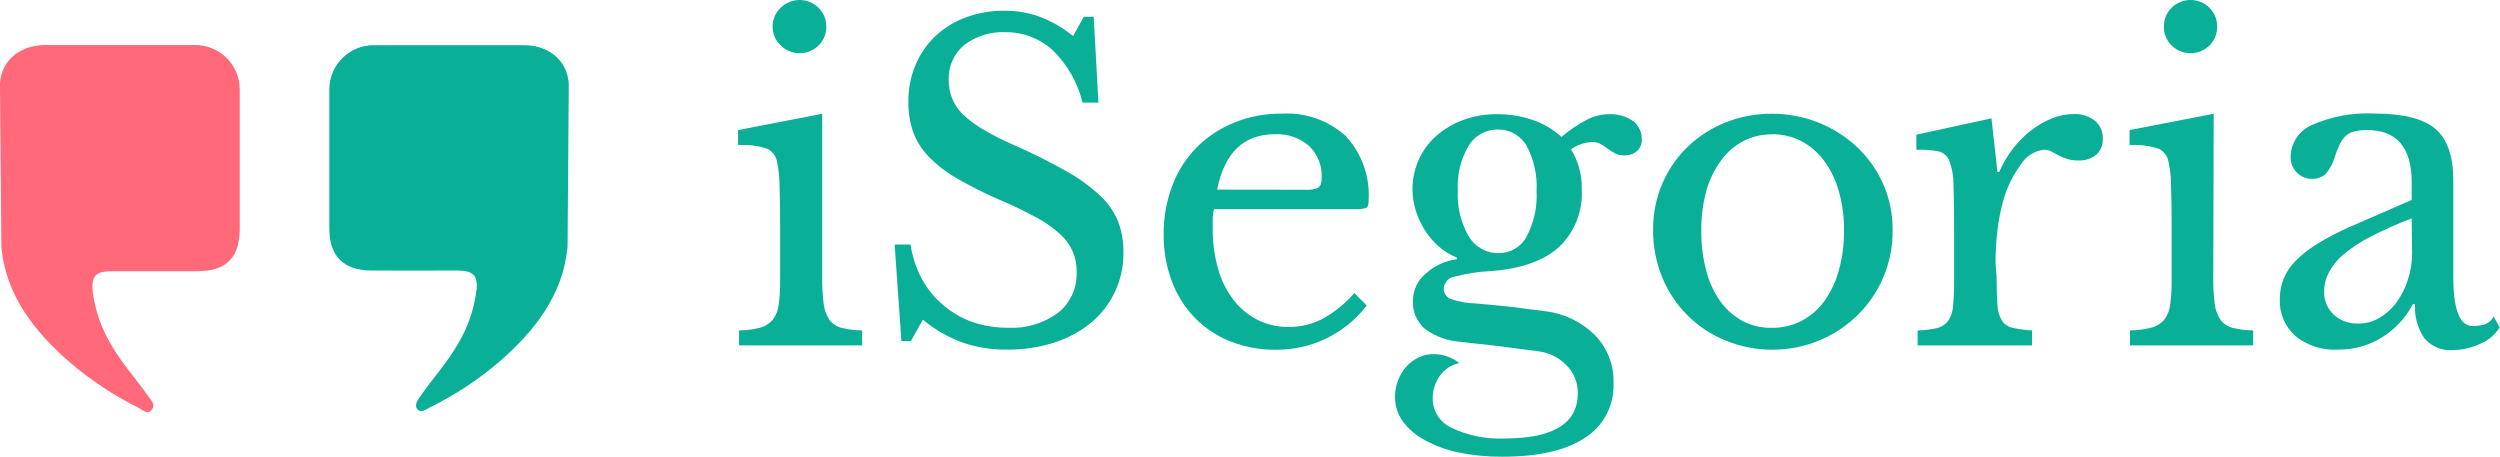
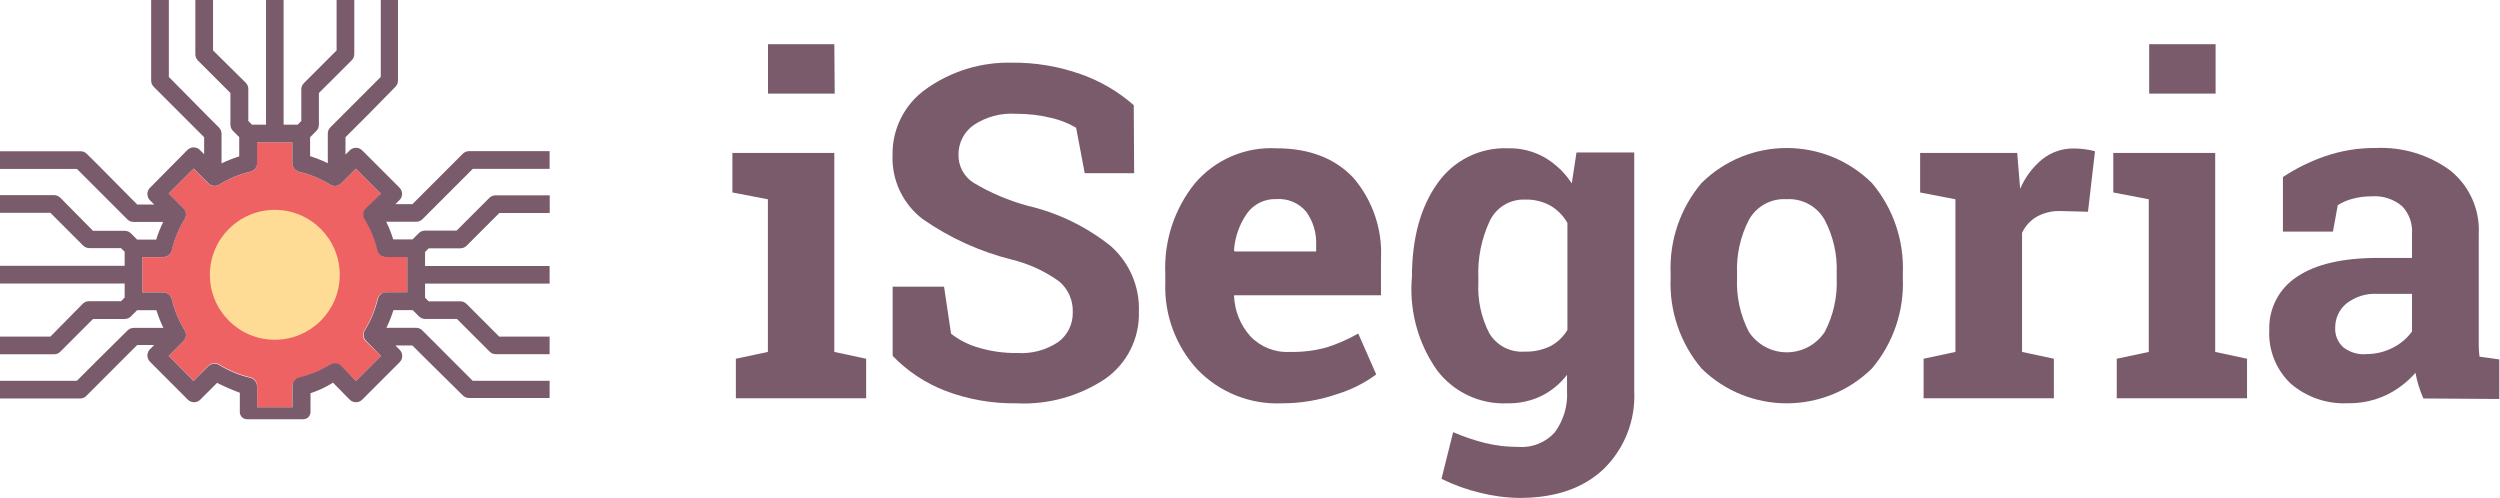
- <svg xmlns="http://www.w3.org/2000/svg" viewBox="0 0 232.97 42.58">
+ <svg xmlns="http://www.w3.org/2000/svg" viewBox="0 0 252.9 50.37">
  <defs>
-     <style>.cls-1{fill:#ff697a;}.cls-2{fill:#09b097;}</style>
+     <style>.cls-1{fill:#ef6263;}.cls-2{fill:#7a5b6b;}.cls-3{fill:#ffdc95;}</style>
  </defs>
  <g id="Layer_2" data-name="Layer 2">
    <g id="Layer_1-2" data-name="Layer 1">
-       <path class="cls-1" d="M18.15,4.2c-4.68,0-9.35,0-14,0C1.71,4.22-.14,5.84,0,8.28L.13,23.05c.43,4.49,3.07,7.84,6.36,10.7A30.94,30.94,0,0,0,12.91,38c.38.19.84.69,1.23.19s-.06-.89-.32-1.26c-1.13-1.62-2.48-3.08-3.46-4.81a12.75,12.75,0,0,1-1.71-4.85c-.17-1.54.25-2,1.79-2,2.65,0,5.31,0,8,0s3.89-1.33,3.9-3.91l0-13A4.13,4.13,0,0,0,18.15,4.2Z" />
-       <path class="cls-2" d="M48.86,4.21c-4.68,0-9.35,0-14,0a4.13,4.13,0,0,0-4.17,4.09l0,13c0,2.58,1.33,3.89,3.9,3.91s5.31,0,8,0c1.54,0,2,.47,1.79,2a12.75,12.75,0,0,1-1.71,4.85c-1,1.73-2.33,3.19-3.46,4.81-.26.37-.64.85-.32,1.26s.85,0,1.22-.19a30.94,30.94,0,0,0,6.42-4.23c3.29-2.86,5.93-6.21,6.36-10.7L53,8.28C53.13,5.84,51.28,4.22,48.86,4.21Z" />
-       <path class="cls-2" d="M76.62,25.83a17.64,17.64,0,0,0,.14,2.5,3.27,3.27,0,0,0,.54,1.48,2,2,0,0,0,1.12.74,8.43,8.43,0,0,0,1.92.24v1.4H68.87v-1.4a8.2,8.2,0,0,0,2-.26A2.34,2.34,0,0,0,72,29.81a2.82,2.82,0,0,0,.56-1.4,15.44,15.44,0,0,0,.14-2.3V21q0-2.32-.06-3.82a10.31,10.31,0,0,0-.22-2.06,1.69,1.69,0,0,0-.92-1.26,7.28,7.28,0,0,0-2.72-.34v-1.4l7.84-1.52ZM72,2.48A2.39,2.39,0,0,1,72.75.72a2.51,2.51,0,0,1,3.52,0A2.39,2.39,0,0,1,77,2.48a2.39,2.39,0,0,1-.72,1.76,2.51,2.51,0,0,1-3.52,0A2.39,2.39,0,0,1,72,2.48Z" />
-       <path class="cls-2" d="M83.37,22.79h1.48A9.94,9.94,0,0,0,85.91,26a8.4,8.4,0,0,0,2,2.44A8.49,8.49,0,0,0,90.59,30a10,10,0,0,0,3.34.54,7.19,7.19,0,0,0,4.68-1.4,4.64,4.64,0,0,0,1.72-3.8,4.51,4.51,0,0,0-1.48-3.46,10.5,10.5,0,0,0-2.14-1.54,35.54,35.54,0,0,0-3.38-1.64,37.58,37.58,0,0,1-4.16-2.08,12,12,0,0,1-2.68-2.08,6.5,6.5,0,0,1-1.42-2.3,8.52,8.52,0,0,1-.42-2.78,8.64,8.64,0,0,1,.66-3.4,8,8,0,0,1,1.86-2.7A8.37,8.37,0,0,1,90,1.62,10.1,10.1,0,0,1,93.61,1a9.42,9.42,0,0,1,3.28.56A11.29,11.29,0,0,1,100,3.36l1-1.8h.92l.44,8h-1.48a10.11,10.11,0,0,0-2.78-4.88A6.41,6.41,0,0,0,93.73,3a5.87,5.87,0,0,0-3.88,1.2,4,4,0,0,0-1.44,3.24,4.54,4.54,0,0,0,.32,1.74,4.42,4.42,0,0,0,1,1.48,10.37,10.37,0,0,0,1.88,1.4,25.75,25.75,0,0,0,2.88,1.46A52.55,52.55,0,0,1,99.45,16a15.79,15.79,0,0,1,3.12,2.28,6.78,6.78,0,0,1,1.64,2.4,7.87,7.87,0,0,1,.48,2.82,8.36,8.36,0,0,1-3,6.56,10.4,10.4,0,0,1-3.44,1.86,14,14,0,0,1-4.4.66,12.32,12.32,0,0,1-4.1-.64A12.59,12.59,0,0,1,86,29.79l-1.12,2H84Z" />
-       <path class="cls-2" d="M127.36,28.47a10.52,10.52,0,0,1-8.44,4.12,11.27,11.27,0,0,1-4.28-.78,9.55,9.55,0,0,1-3.3-2.2,9.88,9.88,0,0,1-2.14-3.4,12.12,12.12,0,0,1-.76-4.38,12.47,12.47,0,0,1,.8-4.52,10.21,10.21,0,0,1,2.26-3.56A10.48,10.48,0,0,1,115,11.43a11.4,11.4,0,0,1,4.42-.84,8.16,8.16,0,0,1,6,2.1,8.1,8.1,0,0,1,2.12,6q0,.56-.22.68a2.66,2.66,0,0,1-1,.12H113.13a5,5,0,0,0-.12.78q0,.46,0,1a13.36,13.36,0,0,0,.5,3.78,8.56,8.56,0,0,0,1.44,2.9,6.64,6.64,0,0,0,2.24,1.86,6.31,6.31,0,0,0,2.9.66,6.72,6.72,0,0,0,3.12-.74,10.81,10.81,0,0,0,3-2.42Zm-6.6-10.79q.8,0,1.28,0a2.05,2.05,0,0,0,.72-.16.61.61,0,0,0,.32-.34,1.73,1.73,0,0,0,.08-.58A3.83,3.83,0,0,0,122,13.61a4.53,4.53,0,0,0-3.22-1.1q-4.32,0-5.36,5.16Z" />
-       <path class="cls-2" d="M137.43,28.27l1.76.16,1.58.16q.78.08,1.56.2L144,29a7.92,7.92,0,0,1,4.62,2.22,6.12,6.12,0,0,1,1.74,4.46,5.76,5.76,0,0,1-2.66,5.12q-2.66,1.76-7.7,1.76a19.51,19.51,0,0,1-4.1-.4A11.37,11.37,0,0,1,132.75,41a6.17,6.17,0,0,1-2.06-1.78A3.84,3.84,0,0,1,130,37a4.27,4.27,0,0,1,.28-1.56,4.14,4.14,0,0,1,.76-1.26,3.62,3.62,0,0,1,1.14-.86,3.11,3.11,0,0,1,1.38-.32,3.87,3.87,0,0,1,2.44.84A2.89,2.89,0,0,0,134.19,35a3.55,3.55,0,0,0-.68,2.14,3,3,0,0,0,1.74,2.72,10.36,10.36,0,0,0,4.94,1q6.84,0,6.84-4.2A3.57,3.57,0,0,0,145.94,34a4.4,4.4,0,0,0-2.56-1.26l-2-.26-2-.26-1.82-.2q-.84-.08-1.36-.16a6.31,6.31,0,0,1-3.4-1.2A3.24,3.24,0,0,1,131.67,28a3.3,3.3,0,0,1,1.16-2.48,5.41,5.41,0,0,1,2.92-1.36V24a5.91,5.91,0,0,1-1.64-1,7,7,0,0,1-1.3-1.5,7.88,7.88,0,0,1-.86-1.82,6.46,6.46,0,0,1-.32-2,6.7,6.7,0,0,1,.58-2.8,6.54,6.54,0,0,1,1.64-2.22,7.92,7.92,0,0,1,2.5-1.48,8.94,8.94,0,0,1,3.16-.54,10.08,10.08,0,0,1,3.32.54,7.49,7.49,0,0,1,2.68,1.58,12.5,12.5,0,0,1,2.4-1.62,4.54,4.54,0,0,1,2-.5,3.68,3.68,0,0,1,2.3.66A2.13,2.13,0,0,1,153,13a1.36,1.36,0,0,1-.46,1.08,1.67,1.67,0,0,1-1.14.4,1.87,1.87,0,0,1-.92-.2,6,6,0,0,1-.66-.42c-.2-.15-.41-.29-.62-.42a1.49,1.49,0,0,0-.8-.2,3.48,3.48,0,0,0-2,.68,6.7,6.7,0,0,1,1,3.72A6.87,6.87,0,0,1,145.3,23q-2.12,1.94-6.36,2.26a16.61,16.61,0,0,0-3.4.52,1.19,1.19,0,0,0-1,1.16,1,1,0,0,0,.72.94A6.82,6.82,0,0,0,137.43,28.27Zm2.2-4.68a2.93,2.93,0,0,0,2.62-1.52,8.15,8.15,0,0,0,.94-4.28,8,8,0,0,0-.94-4.22,3,3,0,0,0-2.66-1.5,3.15,3.15,0,0,0-2.74,1.52,7.38,7.38,0,0,0-1,4.16,7.67,7.67,0,0,0,1,4.24A3.16,3.16,0,0,0,139.63,23.59Z" />
-       <path class="cls-2" d="M165.13,10.6a11.55,11.55,0,0,1,7.9,3.08,10.68,10.68,0,0,1,2.44,3.42,10.37,10.37,0,0,1,.9,4.34,10.92,10.92,0,0,1-3.34,8,11.34,11.34,0,0,1-3.58,2.32,11.5,11.5,0,0,1-8.58,0,10.72,10.72,0,0,1-5.94-5.84,11.32,11.32,0,0,1-.88-4.5,10.69,10.69,0,0,1,.88-4.36,10.5,10.5,0,0,1,2.4-3.44,11,11,0,0,1,3.54-2.24A11.47,11.47,0,0,1,165.13,10.6Zm0,1.92a5.73,5.73,0,0,0-2.7.64A6,6,0,0,0,160.35,15,8.71,8.71,0,0,0,159,17.81a13.66,13.66,0,0,0-.46,3.66,14.2,14.2,0,0,0,.46,3.76,8.68,8.68,0,0,0,1.32,2.86,6.05,6.05,0,0,0,2.06,1.82,5.68,5.68,0,0,0,2.72.64,5.92,5.92,0,0,0,2.76-.64A6.05,6.05,0,0,0,170,28.07a9,9,0,0,0,1.36-2.88,13.51,13.51,0,0,0,.48-3.72,12.93,12.93,0,0,0-.48-3.64A8.81,8.81,0,0,0,170,15a6.36,6.36,0,0,0-2.12-1.84A5.78,5.78,0,0,0,165.13,12.51Z" />
-       <path class="cls-2" d="M186.06,25.83q0,1.64.08,2.6a3.06,3.06,0,0,0,.42,1.46,1.61,1.61,0,0,0,1,.66,10.88,10.88,0,0,0,1.8.24v1.4H178.7v-1.4a8.69,8.69,0,0,0,1.84-.22,1.83,1.83,0,0,0,1-.66,2.8,2.8,0,0,0,.46-1.38,23.21,23.21,0,0,0,.1-2.42V21.43q0-2.72-.06-4.24a6.12,6.12,0,0,0-.4-2.24,1.44,1.44,0,0,0-1.06-.86,11.11,11.11,0,0,0-2-.14v-1.4l7-1.52.56,5h.16a10,10,0,0,1,1.3-2.2,9.34,9.34,0,0,1,1.7-1.7,8.2,8.2,0,0,1,1.92-1.1,5.44,5.44,0,0,1,2-.4,3,3,0,0,1,2,.62,2.06,2.06,0,0,1,.74,1.66,1.92,1.92,0,0,1-.6,1.5,2.49,2.49,0,0,1-1.72.54,3.16,3.16,0,0,1-1.08-.16,6,6,0,0,1-.78-.34l-.64-.34a1.39,1.39,0,0,0-.66-.16,2.92,2.92,0,0,0-2.16,1.38,10.07,10.07,0,0,0-1.68,3.5,18.29,18.29,0,0,0-.5,2.62,25.08,25.08,0,0,0-.18,3.06Z" />
-       <path class="cls-2" d="M206.25,25.83a17.64,17.64,0,0,0,.14,2.5,3.27,3.27,0,0,0,.54,1.48,2,2,0,0,0,1.12.74,8.43,8.43,0,0,0,1.92.24v1.4H198.49v-1.4a8.2,8.2,0,0,0,2-.26,2.34,2.34,0,0,0,1.18-.72,2.82,2.82,0,0,0,.56-1.4,15.44,15.44,0,0,0,.14-2.3V21q0-2.32-.06-3.82a10.31,10.31,0,0,0-.22-2.06,1.69,1.69,0,0,0-.92-1.26,7.28,7.28,0,0,0-2.72-.34v-1.4l7.84-1.52Zm-4.6-23.35a2.39,2.39,0,0,1,.72-1.76,2.51,2.51,0,0,1,3.52,0,2.39,2.39,0,0,1,.72,1.76,2.39,2.39,0,0,1-.72,1.76,2.51,2.51,0,0,1-3.52,0A2.39,2.39,0,0,1,201.65,2.48Z" />
-       <path class="cls-2" d="M224.74,18.63V17q0-4.88-4.16-4.88a4.83,4.83,0,0,0-1.16.12,1.89,1.89,0,0,0-.8.4,2.57,2.57,0,0,0-.58.8,8.83,8.83,0,0,0-.5,1.28,4.18,4.18,0,0,1-.86,1.54,2,2,0,0,1-3.22-1.62,3.27,3.27,0,0,1,2-3,12.82,12.82,0,0,1,5.8-1.06q4,0,5.68,1.42t1.68,4.82v9q0,4.56,1.8,4.56a4.12,4.12,0,0,0,1.08-.14,1.5,1.5,0,0,0,.88-.74l.56,1A3.7,3.7,0,0,1,231.21,32a6.09,6.09,0,0,1-2.68.62,3.09,3.09,0,0,1-2.62-1.12,5.09,5.09,0,0,1-.86-3.16h-.2a8,8,0,0,1-2.88,3.1,7.59,7.59,0,0,1-4.08,1.14,5.74,5.74,0,0,1-4-1.28,4.37,4.37,0,0,1-1.44-3.44,5.06,5.06,0,0,1,.34-1.84,5.14,5.14,0,0,1,1.1-1.68,10.35,10.35,0,0,1,2-1.58,24.27,24.27,0,0,1,3-1.58Zm0,1.72a35.66,35.66,0,0,0-3.86,1.72,13.48,13.48,0,0,0-2.54,1.68A5.68,5.68,0,0,0,217,25.43a3.8,3.8,0,0,0-.42,1.72,2.85,2.85,0,0,0,.88,2.16,3.22,3.22,0,0,0,2.32.84,3.81,3.81,0,0,0,1.94-.52,5.31,5.31,0,0,0,1.58-1.42,7.2,7.2,0,0,0,1.08-2.12,8.23,8.23,0,0,0,.4-2.58Z" />
+       <path class="cls-1" d="M38.22,25.33a10.68,10.68,0,0,0-1.3-3.14.89.89,0,0,1,.13-1.1l1.49-1.49L36,17.06l-1.49,1.49a.89.89,0,0,1-1.1.13,10.64,10.64,0,0,0-3.14-1.3.89.89,0,0,1-.69-.87V14.4H26v2.11a.89.89,0,0,1-.69.87,10.63,10.63,0,0,0-3.14,1.3.89.89,0,0,1-1.1-.13l-1.49-1.49-2.53,2.53,1.49,1.49a.89.89,0,0,1,.13,1.1,10.68,10.68,0,0,0-1.3,3.14.89.89,0,0,1-.87.69H14.4v3.57h2.11a.89.89,0,0,1,.87.69,10.68,10.68,0,0,0,1.3,3.14.89.89,0,0,1-.13,1.1L17.06,36l2.53,2.53L21.08,37a.89.89,0,0,1,1.1-.13,10.64,10.64,0,0,0,3.14,1.3.89.89,0,0,1,.69.87V41.2h3.57V39.09a.89.89,0,0,1,.69-.87,10.63,10.63,0,0,0,3.14-1.3.89.89,0,0,1,1.1.13L36,38.54,38.54,36,37,34.52a.89.89,0,0,1-.13-1.1,10.68,10.68,0,0,0,1.3-3.14.89.89,0,0,1,.87-.69H41.2V26H39.09A.89.89,0,0,1,38.22,25.33Z" />
+       <path class="cls-2" d="M42.73,22.18l.19-.19,4.91-4.91H55.6V15.29H47.45a.89.89,0,0,0-.63.26l-3.91,3.91-1.19,1.19H40l.43-.43a.86.86,0,0,0,.15-.2A.9.9,0,0,0,40.43,19l-3.79-3.79a.89.89,0,0,0-1.26,0l-.43.43V13.88l2.25-2.25L40,8.78a.89.89,0,0,0,.26-.63V0H38.52V7.78l-3.85,3.85-1.25,1.25a.89.89,0,0,0-.26.63v3a12.52,12.52,0,0,0-1.79-.71V13.88l.63-.63a.89.89,0,0,0,.26-.63V9.41L35.58,6.1a.89.89,0,0,0,.26-.63V0H34.05V5.1L30.74,8.41a.89.89,0,0,0-.26.63v3.2l-.37.37H28.69V0H26.91V12.61H25.49l-.37-.37V9a.89.89,0,0,0-.26-.63L21.55,5.1V0H19.76V5.47A.89.89,0,0,0,20,6.1l3.31,3.31v3.2a.89.89,0,0,0,.26.63l.63.63v1.95a12.43,12.43,0,0,0-1.79.71v-3a.89.89,0,0,0-.26-.63l-1.25-1.25L17.08,7.78V0H15.29V8.15a.89.89,0,0,0,.26.63l2.85,2.85,2.25,2.25V15.6l-.43-.43a.89.89,0,0,0-1.26,0L15.17,19a.86.86,0,0,0-.15.2.9.9,0,0,0,.15,1.06l.43.43H13.88L9.95,16.72,8.78,15.56a.89.89,0,0,0-.63-.26H0v1.79H7.78l2.17,2.17,2.93,2.93a.89.89,0,0,0,.63.26h3a12.52,12.52,0,0,0-.71,1.79H13.88l-.63-.63a.89.89,0,0,0-.63-.26H9.41L6.1,20a.89.89,0,0,0-.63-.26H0v1.79H5.1l3.31,3.31a.89.89,0,0,0,.63.26h3.2l.37.37v1.42H0v1.79H12.61v1.42l-.37.37H9a.89.89,0,0,0-.63.26L5.1,34.05H0v1.79H5.47a.89.89,0,0,0,.63-.26l3.31-3.31h3.2a.89.89,0,0,0,.63-.26l.63-.63h1.95a12.53,12.53,0,0,0,.71,1.79h-3a.89.89,0,0,0-.63.26L9.95,36.35,7.78,38.52H0v1.79H8.15A.89.89,0,0,0,8.78,40l1.17-1.17,3.93-3.93H15.6l-.43.43a.86.86,0,0,0-.15.2.9.9,0,0,0,.15,1.06L19,40.43a.89.89,0,0,0,1.26,0l.43-.43,1.27-1.27a21.74,21.74,0,0,0,2.3,1v1.95a.73.73,0,0,0,.73.73h5.69a.73.73,0,0,0,.73-.73V39.78a10.61,10.61,0,0,0,2.28-1.07L34.95,40l.43.43a.89.89,0,0,0,1.26,0l3.79-3.79a.86.86,0,0,0,.15-.2.9.9,0,0,0-.15-1.06L40,34.95h1.72l1.19,1.19L46.82,40a.89.89,0,0,0,.63.26H55.6V38.52H47.82l-4.91-4.91-.19-.19a.89.89,0,0,0-.63-.26h-3a12.53,12.53,0,0,0,.71-1.79h1.95l.63.63a.89.89,0,0,0,.56.26h3.28l3.31,3.31a.89.89,0,0,0,.63.26H55.6V34.05H50.5l-3.31-3.31a.89.89,0,0,0-.63-.26h-3.2L43,30.11V28.69H55.6V26.91H43V25.49l.37-.37h3.2a.89.89,0,0,0,.63-.26l3.31-3.31h5.1V19.76H50.13a.89.89,0,0,0-.63.26l-3.31,3.31H42.92a.89.89,0,0,0-.56.26l-.63.63H39.78a12.52,12.52,0,0,0-.71-1.79h3A.89.89,0,0,0,42.73,22.18ZM39.09,26H41.2v3.57H39.09a.89.89,0,0,0-.87.69,10.69,10.69,0,0,1-1.3,3.14.89.89,0,0,0,.13,1.1L38.54,36,36,38.54,34.52,37a.89.89,0,0,0-1.1-.13,10.62,10.62,0,0,1-3.14,1.3.89.89,0,0,0-.69.87V41.2H26V39.09a.89.89,0,0,0-.69-.87,10.63,10.63,0,0,1-3.14-1.3.89.89,0,0,0-1.1.13l-1.49,1.49L17.06,36l1.49-1.49a.89.89,0,0,0,.13-1.1,10.68,10.68,0,0,1-1.3-3.14.89.89,0,0,0-.87-.69H14.4V26h2.11a.89.89,0,0,0,.87-.69,10.68,10.68,0,0,1,1.3-3.14.89.89,0,0,0-.13-1.1l-1.49-1.49,2.53-2.53,1.49,1.49a.89.89,0,0,0,1.1.13,10.62,10.62,0,0,1,3.14-1.3.89.89,0,0,0,.69-.87V14.4h3.57v2.11a.89.89,0,0,0,.69.87,10.63,10.63,0,0,1,3.14,1.3.89.89,0,0,0,1.1-.13L36,17.06l2.53,2.53L37,21.08a.89.89,0,0,0-.13,1.1,10.68,10.68,0,0,1,1.3,3.14A.89.89,0,0,0,39.09,26Z" />
+       <path class="cls-2" d="M74.44,36.29l3.24-.69V20.16l-3.59-.69v-4H84.4V35.6l3.22.69v4H74.44Zm10-26.82H77.69v-5H84.4Z" />
+       <path class="cls-2" d="M114.73,17.52h-5l-.87-4.6a8.9,8.9,0,0,0-2.55-1,14.85,14.85,0,0,0-3.57-.41,6.86,6.86,0,0,0-4.27,1.16,3.62,3.62,0,0,0-1.51,3A3.28,3.28,0,0,0,98.5,18.5a21.79,21.79,0,0,0,5.44,2.31,21.22,21.22,0,0,1,8.41,4.07,8.44,8.44,0,0,1,2.86,6.65,8,8,0,0,1-3.4,6.79,14.87,14.87,0,0,1-9,2.48,19.46,19.46,0,0,1-7.19-1.27A14.81,14.81,0,0,1,90.3,36V29h5.2l.71,4.76A8.14,8.14,0,0,0,99,35.17a13,13,0,0,0,3.88.54,6.7,6.7,0,0,0,4.2-1.13,3.63,3.63,0,0,0,1.44-3,3.89,3.89,0,0,0-1.37-3.11,13.85,13.85,0,0,0-4.8-2.21,27.31,27.31,0,0,1-9-4.09,7.76,7.76,0,0,1-3.06-6.49A8,8,0,0,1,93.68,9a14.38,14.38,0,0,1,8.67-2.66,20.17,20.17,0,0,1,7,1.17,16.25,16.25,0,0,1,5.34,3.13Z" />
+       <path class="cls-2" d="M129.7,40.8a11.21,11.21,0,0,1-8.6-3.45,12.34,12.34,0,0,1-3.22-8.76v-.92a13.62,13.62,0,0,1,3-9.13A10.12,10.12,0,0,1,129.1,15q5,0,7.82,3a11.68,11.68,0,0,1,2.78,8.21v3.66H124.84l0,.14a6.5,6.5,0,0,0,1.64,4,5.13,5.13,0,0,0,4,1.59,12.92,12.92,0,0,0,3.7-.45,17,17,0,0,0,3.22-1.41l1.82,4.14a13.22,13.22,0,0,1-4,2A17,17,0,0,1,129.7,40.8Zm-.6-20.66a3.5,3.5,0,0,0-2.94,1.43,7.43,7.43,0,0,0-1.33,3.75l.07.12h8.24v-.6a5.39,5.39,0,0,0-1-3.42A3.61,3.61,0,0,0,129.1,20.14Z" />
+       <path class="cls-2" d="M142.83,28.08q0-5.89,2.56-9.5A8.31,8.31,0,0,1,152.58,15a7.14,7.14,0,0,1,3.68.93A8.22,8.22,0,0,1,159,18.55l.48-3.13h5.84V39.58a10.31,10.31,0,0,1-3.09,7.86q-3.09,2.93-8.5,2.93a16.87,16.87,0,0,1-4-.52,18.59,18.59,0,0,1-3.91-1.41L147,43.72a21.27,21.27,0,0,0,3.22,1.09,14,14,0,0,0,3.4.4,4.47,4.47,0,0,0,3.68-1.5,6.41,6.41,0,0,0,1.22-4.16V37.92a7.51,7.51,0,0,1-2.6,2.14,7.66,7.66,0,0,1-3.43.74,8.47,8.47,0,0,1-7.14-3.37,14.26,14.26,0,0,1-2.56-8.87Zm6.72.48a10.14,10.14,0,0,0,1.1,5.14,3.84,3.84,0,0,0,3.59,1.87,5.54,5.54,0,0,0,2.61-.56,4.31,4.31,0,0,0,1.71-1.64V22.56a4.63,4.63,0,0,0-1.71-1.75,5,5,0,0,0-2.56-.62,3.79,3.79,0,0,0-3.6,2.19,12.35,12.35,0,0,0-1.14,5.7Z" />
+       <path class="cls-2" d="M169,27.64a13.33,13.33,0,0,1,3.12-9.12,12.26,12.26,0,0,1,17.25,0,13.32,13.32,0,0,1,3.12,9.13v.48a13.31,13.31,0,0,1-3.12,9.14,12.3,12.3,0,0,1-17.25,0A13.31,13.31,0,0,1,169,28.12Zm6.72.48a10.83,10.83,0,0,0,1.2,5.46,4.6,4.6,0,0,0,7.67,0,10.76,10.76,0,0,0,1.21-5.45v-.48a10.65,10.65,0,0,0-1.22-5.41,4.12,4.12,0,0,0-3.84-2.09,4.07,4.07,0,0,0-3.82,2.09,10.81,10.81,0,0,0-1.2,5.41Z" />
+       <path class="cls-2" d="M194.59,36.29l3.22-.69V20.16l-3.57-.69v-4h9.82l.3,3.63a7.83,7.83,0,0,1,2.25-3,5,5,0,0,1,3.2-1.08,8.22,8.22,0,0,1,1.12.08,6.84,6.84,0,0,1,1,.2l-.71,6.12-2.76-.07a4.7,4.7,0,0,0-2.44.58,3.72,3.72,0,0,0-1.47,1.63V35.6l3.22.69v4H194.59Z" />
+       <path class="cls-2" d="M214.13,36.29l3.24-.69V20.16l-3.59-.69v-4h10.31V35.6l3.22.69v4H214.13Zm10-26.82h-6.72v-5h6.72Z" />
+       <path class="cls-2" d="M245.15,40.31a12.15,12.15,0,0,1-.48-1.28,10.07,10.07,0,0,1-.32-1.32,9.24,9.24,0,0,1-2.91,2.23,8.7,8.7,0,0,1-3.92.85,8.22,8.22,0,0,1-5.81-2,7,7,0,0,1-2.15-5.42A6.16,6.16,0,0,1,232.36,28q2.81-1.91,8.24-1.91H244V23.64a3.67,3.67,0,0,0-1-2.78,4.27,4.27,0,0,0-3.06-1,7.25,7.25,0,0,0-2,.26,5.36,5.36,0,0,0-1.45.63L236,23.43h-5.06l0-5.52a18.85,18.85,0,0,1,4.22-2.09,15.31,15.31,0,0,1,5.19-.85,11.81,11.81,0,0,1,7.51,2.27,7.72,7.72,0,0,1,2.89,6.45V34q0,.58,0,1.08a7.69,7.69,0,0,0,.08,1l2,.28v4Zm-5.82-4.49a5.82,5.82,0,0,0,2.76-.66A5.33,5.33,0,0,0,244,33.53v-3.8h-3.43a4.68,4.68,0,0,0-3.24,1,3.13,3.13,0,0,0-1.1,2.4,2.49,2.49,0,0,0,.82,2A3.33,3.33,0,0,0,239.33,35.83Z" />
+       <circle class="cls-3" cx="27.8" cy="27.8" r="6.57" />
    </g>
  </g>
</svg>
